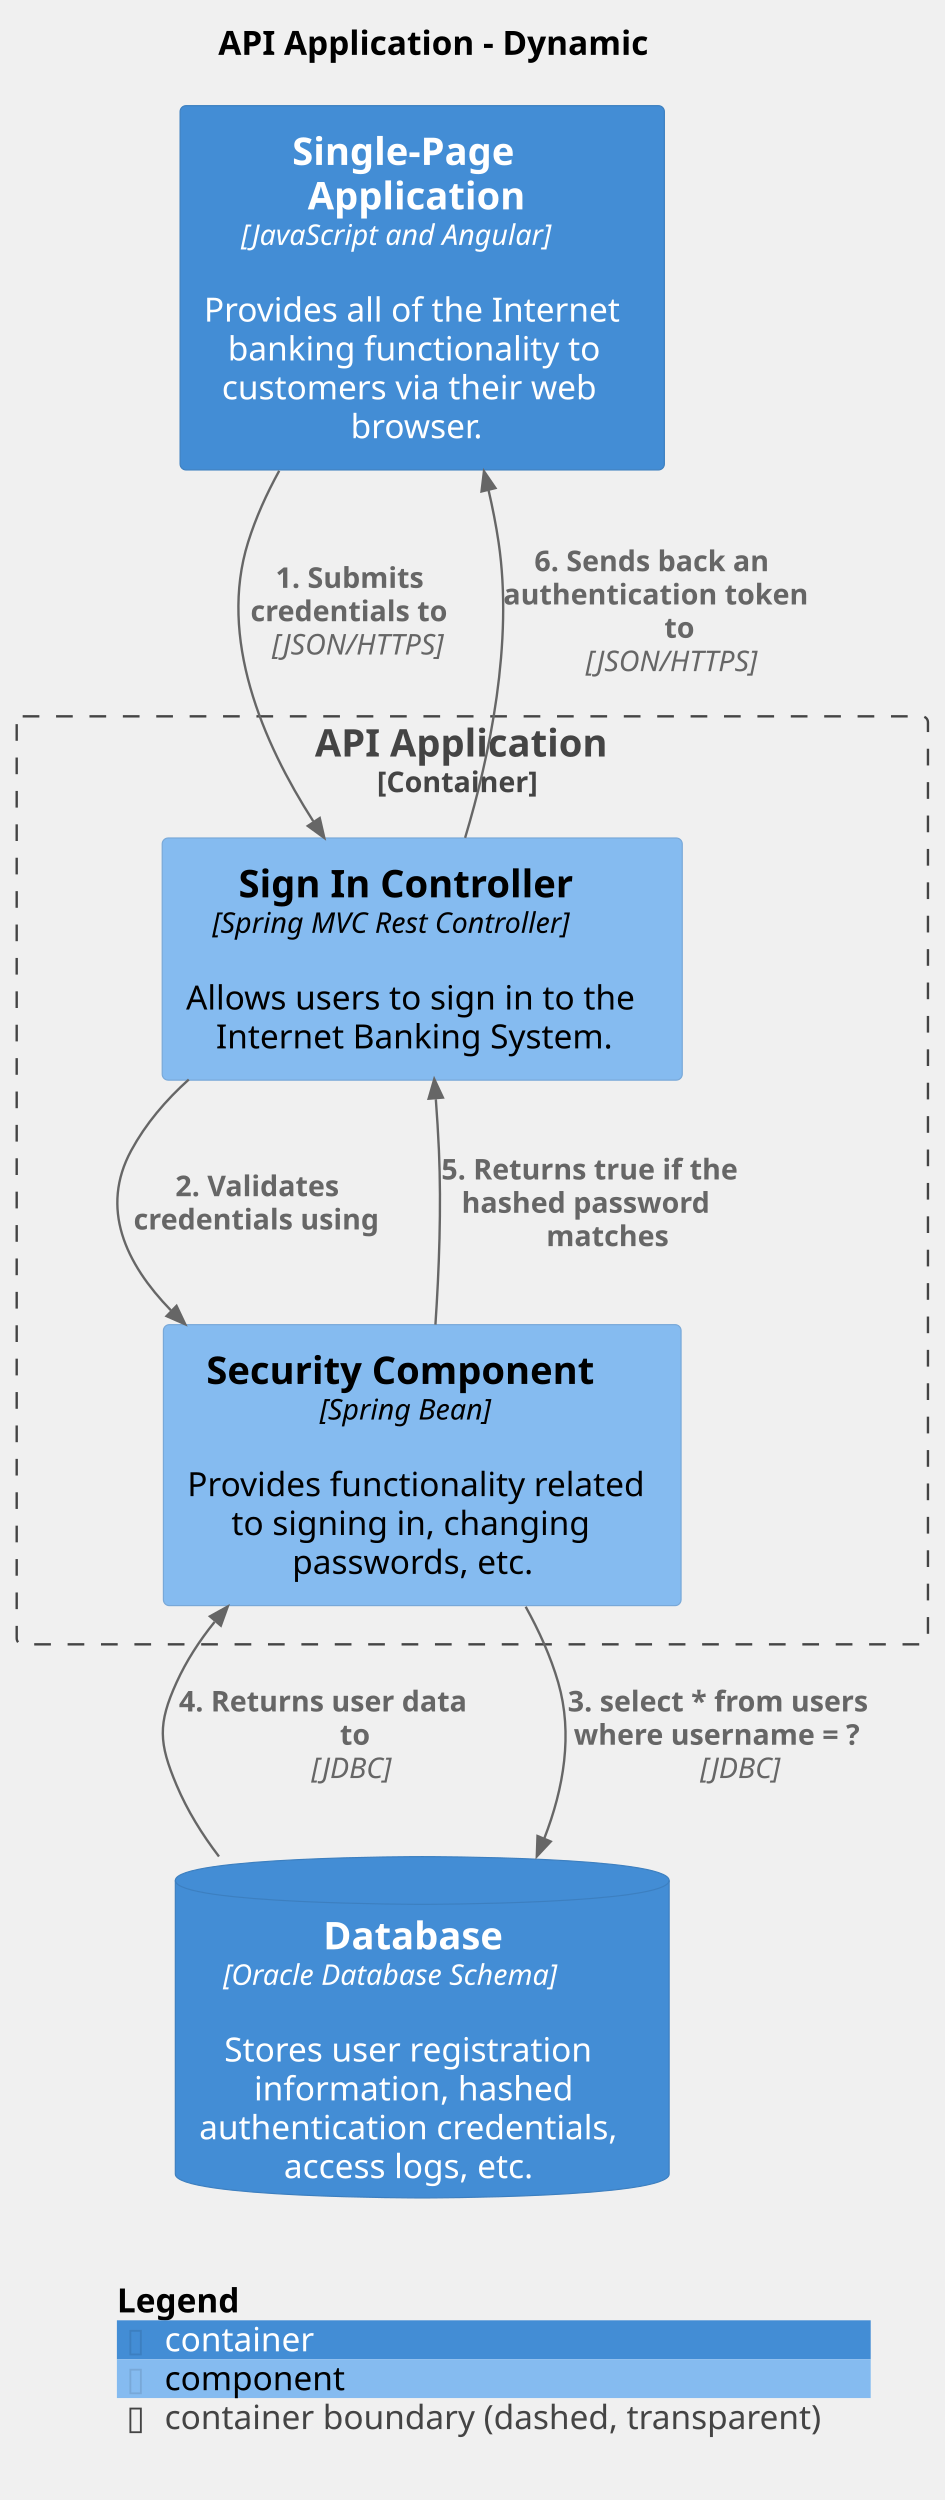
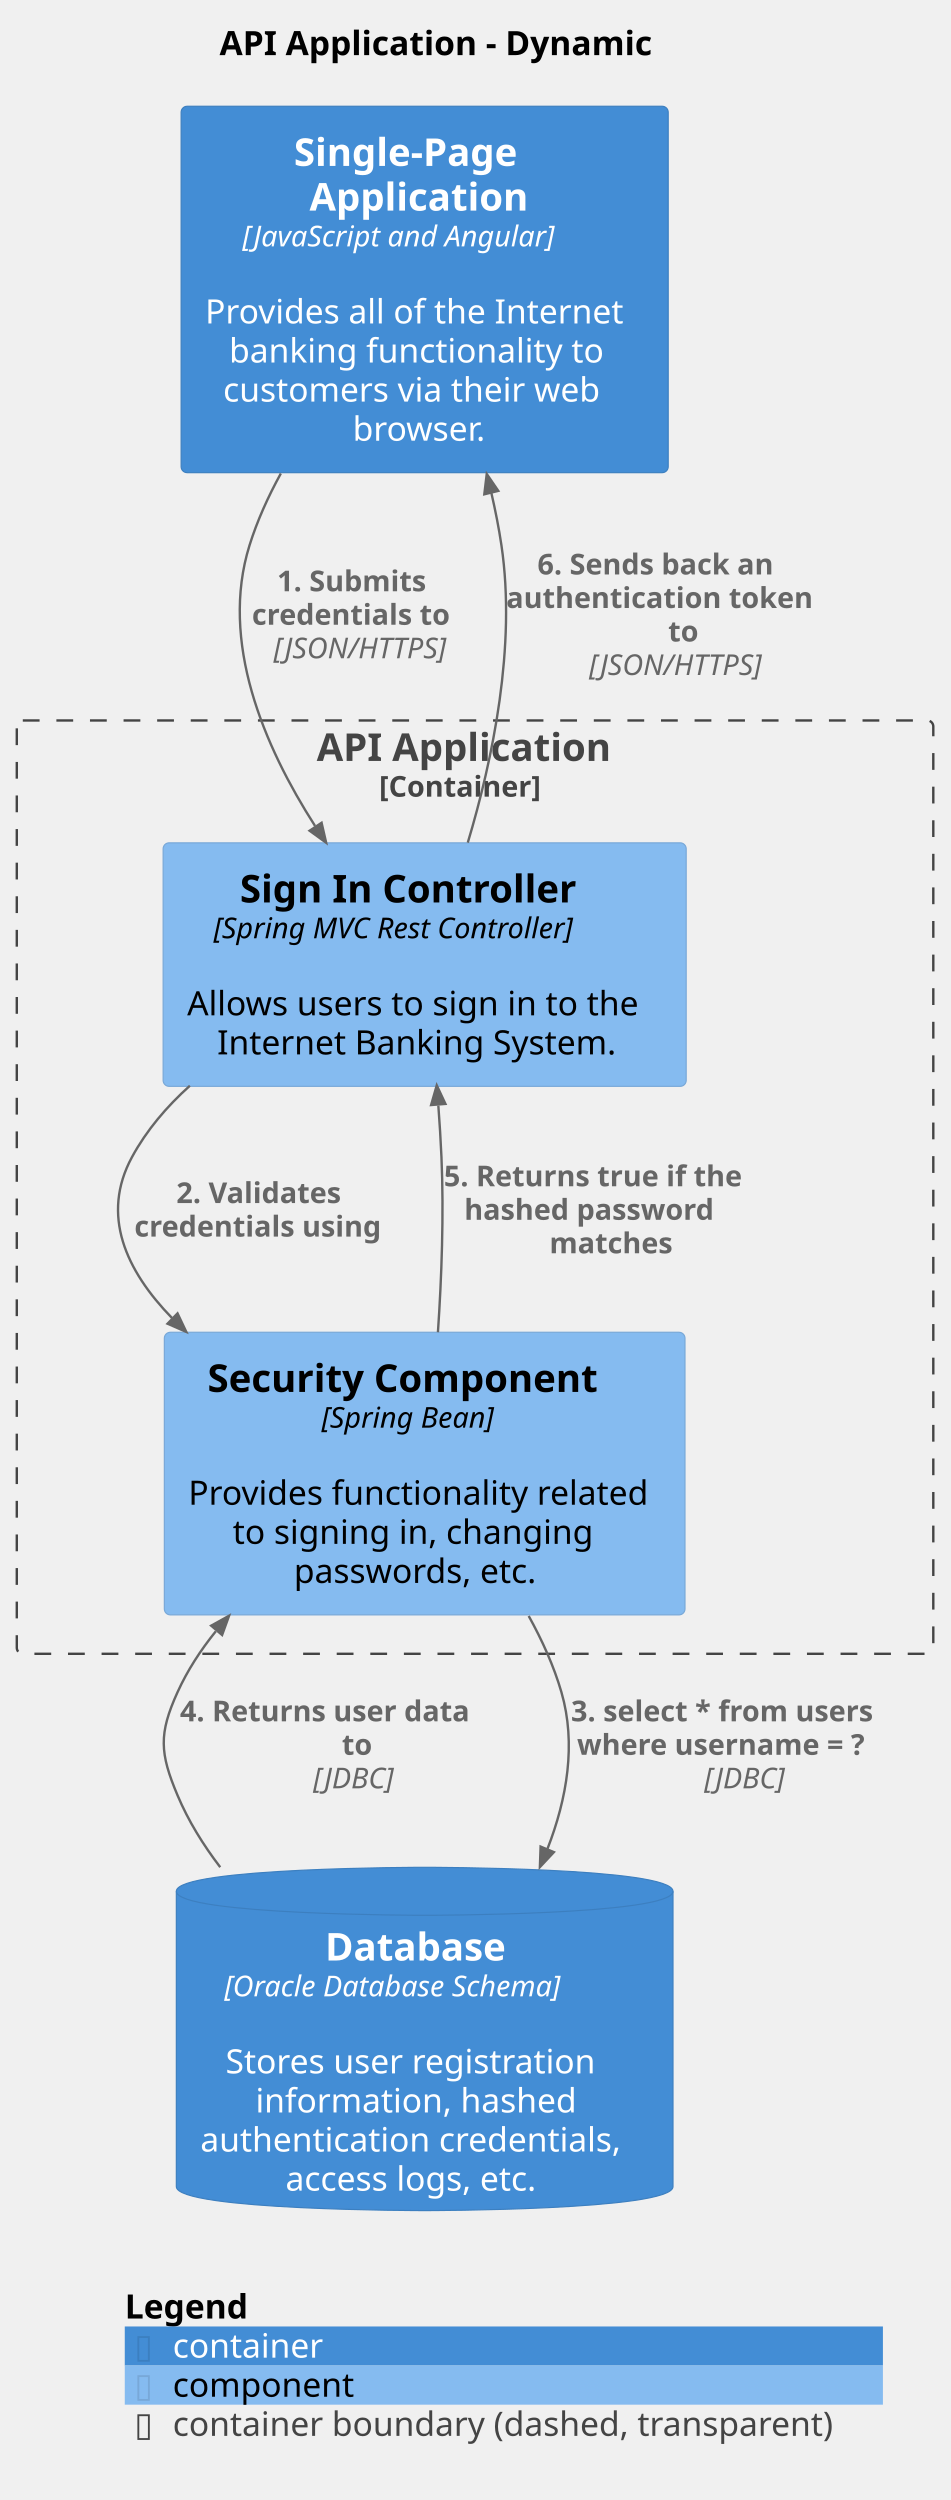
- <svg xmlns="http://www.w3.org/2000/svg" contentStyleType="text/css" height="1048px" preserveAspectRatio="none" style="width:396px;height:1048px;background:#FFFFFF;" version="1.1" viewBox="0 0 396 1048" width="396px" zoomAndPan="magnify">
+ <svg xmlns="http://www.w3.org/2000/svg" contentStyleType="text/css" height="1042px" preserveAspectRatio="none" style="width:396px;height:1042px;background:#FFFFFF;" version="1.1" viewBox="0 0 396 1042" width="396px" zoomAndPan="magnify">
  <defs />
  <g>
    <rect fill="none" height="26.297" id="_title" style="stroke:none;stroke-width:1.0;" width="209" x="86.5" y="5" />
    <text fill="#000000" font-family="sans-serif" font-size="14" font-weight="bold" lengthAdjust="spacing" textLength="199" x="91.5" y="22.995">API Application - Dynamic</text>
    <g id="cluster_InternetBankingSystem.APIApplication_boundary">
      <rect fill="none" height="389" rx="2.5" ry="2.5" style="stroke:#444444;stroke-width:1.0;stroke-dasharray:7.0,7.0;" width="382" x="7" y="300.297" />
      <text fill="#444444" font-family="sans-serif" font-size="16" font-weight="bold" lengthAdjust="spacing" textLength="132" x="132" y="317.148">API Application</text>
      <text fill="#444444" font-family="sans-serif" font-size="12" font-weight="bold" lengthAdjust="spacing" textLength="80" x="158" y="332.06">[Container]</text>
    </g>
    <g id="elem_InternetBankingSystem.APIApplication.SignInController">
      <rect fill="#85BBF0" height="101.484" rx="2.5" ry="2.5" style="stroke:#78A8D8;stroke-width:0.5;" width="218" x="68" y="351.297" />
      <text fill="#000000" font-family="sans-serif" font-size="16" font-weight="bold" lengthAdjust="spacing" textLength="154" x="100" y="376.148">Sign In Controller</text>
      <text fill="#000000" font-family="sans-serif" font-size="12" font-style="italic" lengthAdjust="spacing" textLength="176" x="89" y="391.06">[Spring MVC Rest Controller]</text>
      <text fill="#000000" font-family="sans-serif" font-size="14" lengthAdjust="spacing" textLength="4" x="175" y="406.886"> </text>
      <text fill="#000000" font-family="sans-serif" font-size="14" lengthAdjust="spacing" textLength="198" x="78" y="423.183">Allows users to sign in to the</text>
      <text fill="#000000" font-family="sans-serif" font-size="14" lengthAdjust="spacing" textLength="173" x="90.5" y="439.479">Internet Banking System.</text>
    </g>
    <g id="elem_InternetBankingSystem.APIApplication.SecurityComponent">
      <rect fill="#85BBF0" height="117.781" rx="2.5" ry="2.5" style="stroke:#78A8D8;stroke-width:0.5;" width="217" x="68.5" y="555.297" />
      <text fill="#000000" font-family="sans-serif" font-size="16" font-weight="bold" lengthAdjust="spacing" textLength="181" x="86.5" y="580.148">Security Component</text>
      <text fill="#000000" font-family="sans-serif" font-size="12" font-style="italic" lengthAdjust="spacing" textLength="86" x="134" y="595.061">[Spring Bean]</text>
      <text fill="#000000" font-family="sans-serif" font-size="14" lengthAdjust="spacing" textLength="4" x="175" y="610.886"> </text>
      <text fill="#000000" font-family="sans-serif" font-size="14" lengthAdjust="spacing" textLength="197" x="78.5" y="627.183">Provides functionality related</text>
      <text fill="#000000" font-family="sans-serif" font-size="14" lengthAdjust="spacing" textLength="156" x="97" y="643.48">to signing in, changing</text>
      <text fill="#000000" font-family="sans-serif" font-size="14" lengthAdjust="spacing" textLength="109" x="122.5" y="659.776">passwords, etc.</text>
    </g>
    <g id="elem_InternetBankingSystem.Database">
      <path d="M73.5,788.297 C73.5,778.297 177,778.297 177,778.297 C177,778.297 280.5,778.297 280.5,788.297 L280.5,911.375 C280.5,921.375 177,921.375 177,921.375 C177,921.375 73.5,921.375 73.5,911.375 L73.5,788.297 " fill="#438DD5" style="stroke:#3C7FC0;stroke-width:0.5;" />
      <path d="M73.5,788.297 C73.5,798.297 177,798.297 177,798.297 C177,798.297 280.5,798.297 280.5,788.297 " fill="none" style="stroke:#3C7FC0;stroke-width:0.5;" />
      <text fill="#FFFFFF" font-family="sans-serif" font-size="16" font-weight="bold" lengthAdjust="spacing" textLength="83" x="135.5" y="817.148">Database</text>
      <text fill="#FFFFFF" font-family="sans-serif" font-size="12" font-style="italic" lengthAdjust="spacing" textLength="167" x="93.5" y="832.061">[Oracle Database Schema]</text>
      <text fill="#FFFFFF" font-family="sans-serif" font-size="14" lengthAdjust="spacing" textLength="4" x="175" y="847.886"> </text>
      <text fill="#FFFFFF" font-family="sans-serif" font-size="14" lengthAdjust="spacing" textLength="162" x="94" y="864.183">Stores user registration</text>
      <text fill="#FFFFFF" font-family="sans-serif" font-size="14" lengthAdjust="spacing" textLength="137" x="106.5" y="880.48">information, hashed</text>
      <text fill="#FFFFFF" font-family="sans-serif" font-size="14" lengthAdjust="spacing" textLength="183" x="83.5" y="896.776">authentication credentials,</text>
      <text fill="#FFFFFF" font-family="sans-serif" font-size="14" lengthAdjust="spacing" textLength="116" x="119" y="913.073">access logs, etc.</text>
    </g>
    <g id="elem_InternetBankingSystem.SinglePageApplication">
      <rect fill="#438DD5" height="152.703" rx="2.5" ry="2.5" style="stroke:#3C7FC0;stroke-width:0.5;" width="203" x="75.5" y="44.297" />
      <text fill="#FFFFFF" font-family="sans-serif" font-size="16" font-weight="bold" lengthAdjust="spacing" textLength="103" x="122.5" y="69.148">Single-Page</text>
      <text fill="#FFFFFF" font-family="sans-serif" font-size="16" font-weight="bold" lengthAdjust="spacing" textLength="96" x="129" y="87.773">Application</text>
      <text fill="#FFFFFF" font-family="sans-serif" font-size="12" font-style="italic" lengthAdjust="spacing" textLength="152" x="101" y="102.686">[JavaScript and Angular]</text>
      <text fill="#FFFFFF" font-family="sans-serif" font-size="14" lengthAdjust="spacing" textLength="4" x="175" y="118.511"> </text>
      <text fill="#FFFFFF" font-family="sans-serif" font-size="14" lengthAdjust="spacing" textLength="179" x="85.5" y="134.808">Provides all of the Internet</text>
      <text fill="#FFFFFF" font-family="sans-serif" font-size="14" lengthAdjust="spacing" textLength="159" x="95.5" y="151.105">banking functionality to</text>
      <text fill="#FFFFFF" font-family="sans-serif" font-size="14" lengthAdjust="spacing" textLength="164" x="93" y="167.401">customers via their web</text>
      <text fill="#FFFFFF" font-family="sans-serif" font-size="14" lengthAdjust="spacing" textLength="60" x="147" y="183.698">browser.</text>
    </g>
    <g id="link_InternetBankingSystem.SinglePageApplication_InternetBankingSystem.APIApplication.SignInController">
      <path d="M117.05,197.347 C111.74,207.007 107.19,217.087 104,227.297 C91.5,267.337 109.89,310.847 131.33,344.277 " fill="none" id="InternetBankingSystem.SinglePageApplication-to-InternetBankingSystem.APIApplication.SignInController" style="stroke:#666666;stroke-width:1.0;" />
      <polygon fill="#666666" points="135.95,351.257,134.037,342.93,129.034,346.241,135.95,351.257" style="stroke:#666666;stroke-width:1.0;" />
      <text fill="#666666" font-family="sans-serif" font-size="12" font-weight="bold" lengthAdjust="spacing" textLength="74" x="115.5" y="246.435">1. Submits</text>
      <text fill="#666666" font-family="sans-serif" font-size="12" font-weight="bold" lengthAdjust="spacing" textLength="99" x="105" y="260.404">credentials to</text>
      <text fill="#666666" font-family="sans-serif" font-size="12" font-style="italic" lengthAdjust="spacing" textLength="81" x="114" y="274.373">[JSON/HTTPS]</text>
    </g>
    <g id="link_InternetBankingSystem.APIApplication.SignInController_InternetBankingSystem.SinglePageApplication">
      <path d="M194.97,351.217 C205.35,316.597 215.22,269.257 209,227.297 C207.94,220.137 206.49,212.787 204.8,205.467 " fill="none" id="InternetBankingSystem.APIApplication.SignInController-to-InternetBankingSystem.SinglePageApplication" style="stroke:#666666;stroke-width:1.0;" />
      <polygon fill="#666666" points="202.87,197.537,201.856,206.02,207.684,204.595,202.87,197.537" style="stroke:#666666;stroke-width:1.0;" />
      <text fill="#666666" font-family="sans-serif" font-size="12" font-weight="bold" lengthAdjust="spacing" textLength="120" x="224" y="239.435">6. Sends back an</text>
      <text fill="#666666" font-family="sans-serif" font-size="12" font-weight="bold" lengthAdjust="spacing" textLength="150" x="211" y="253.404">authentication token</text>
      <text fill="#666666" font-family="sans-serif" font-size="12" font-weight="bold" lengthAdjust="spacing" textLength="15" x="278.5" y="267.373">to</text>
      <text fill="#666666" font-family="sans-serif" font-size="12" font-style="italic" lengthAdjust="spacing" textLength="81" x="245.5" y="281.342">[JSON/HTTPS]</text>
    </g>
    <g id="link_InternetBankingSystem.APIApplication.SignInController_InternetBankingSystem.APIApplication.SecurityComponent">
      <path d="M79.13,452.537 C69.51,461.187 61.08,471.077 55,482.297 C41.93,506.417 52.38,529.487 71.69,549.347 " fill="none" id="InternetBankingSystem.APIApplication.SignInController-to-InternetBankingSystem.APIApplication.SecurityComponent" style="stroke:#666666;stroke-width:1.0;" />
      <polygon fill="#666666" points="77.65,555.137,73.997,547.413,69.819,551.72,77.65,555.137" style="stroke:#666666;stroke-width:1.0;" />
      <text fill="#666666" font-family="sans-serif" font-size="12" font-weight="bold" lengthAdjust="spacing" textLength="84" x="73.5" y="501.435">2. Validates</text>
      <text fill="#666666" font-family="sans-serif" font-size="12" font-weight="bold" lengthAdjust="spacing" textLength="123" x="56" y="515.404">credentials using</text>
    </g>
    <g id="link_InternetBankingSystem.APIApplication.SecurityComponent_InternetBankingSystem.APIApplication.SignInController">
      <path d="M182.53,555.267 C184.06,532.517 185.05,506.187 184,482.297 C183.69,475.337 183.24,468.037 182.7,460.807 " fill="none" id="InternetBankingSystem.APIApplication.SecurityComponent-to-InternetBankingSystem.APIApplication.SignInController" style="stroke:#666666;stroke-width:1.0;" />
      <polygon fill="#666666" points="182.04,452.367,179.678,460.578,185.66,460.106,182.04,452.367" style="stroke:#666666;stroke-width:1.0;" />
      <text fill="#666666" font-family="sans-serif" font-size="12" font-weight="bold" lengthAdjust="spacing" textLength="148" x="185" y="494.435">5. Returns true if the</text>
      <text fill="#666666" font-family="sans-serif" font-size="12" font-weight="bold" lengthAdjust="spacing" textLength="127" x="193.5" y="508.404">hashed password</text>
      <text fill="#666666" font-family="sans-serif" font-size="12" font-weight="bold" lengthAdjust="spacing" textLength="60" x="229" y="522.373">matches</text>
    </g>
    <g id="link_InternetBankingSystem.APIApplication.SecurityComponent_InternetBankingSystem.Database">
      <path d="M220.36,673.537 C225.98,683.677 230.86,694.457 234,705.297 C240.25,726.847 236.32,749.657 228.19,770.587 " fill="none" id="InternetBankingSystem.APIApplication.SecurityComponent-to-InternetBankingSystem.Database" style="stroke:#666666;stroke-width:1.0;" />
      <polygon fill="#666666" points="225.02,778.207,230.862,771.972,225.322,769.668,225.02,778.207" style="stroke:#666666;stroke-width:1.0;" />
      <text fill="#666666" font-family="sans-serif" font-size="12" font-weight="bold" lengthAdjust="spacing" textLength="150" x="238" y="717.436">3. select * from users</text>
      <text fill="#666666" font-family="sans-serif" font-size="12" font-weight="bold" lengthAdjust="spacing" textLength="145" x="240.5" y="731.404">where username = ?</text>
      <text fill="#666666" font-family="sans-serif" font-size="12" font-style="italic" lengthAdjust="spacing" textLength="39" x="293.5" y="745.373">[JDBC]</text>
    </g>
    <g id="link_InternetBankingSystem.Database_InternetBankingSystem.APIApplication.SecurityComponent">
      <path d="M91.79,778.247 C84.65,768.917 78.46,758.887 74,748.297 C66.58,730.687 66.1,722.697 74,705.297 C78.1,696.257 83.61,687.777 89.96,679.907 " fill="none" id="InternetBankingSystem.Database-to-InternetBankingSystem.APIApplication.SecurityComponent" style="stroke:#666666;stroke-width:1.0;" />
      <polygon fill="#666666" points="95.48,673.437,88.008,677.58,92.575,681.472,95.48,673.437" style="stroke:#666666;stroke-width:1.0;" />
      <text fill="#666666" font-family="sans-serif" font-size="12" font-weight="bold" lengthAdjust="spacing" textLength="146" x="75" y="717.436">4. Returns user data</text>
      <text fill="#666666" font-family="sans-serif" font-size="12" font-weight="bold" lengthAdjust="spacing" textLength="15" x="142.5" y="731.404">to</text>
      <text fill="#666666" font-family="sans-serif" font-size="12" font-style="italic" lengthAdjust="spacing" textLength="39" x="130.5" y="745.373">[JDBC]</text>
    </g>
-     <rect fill="none" height="79.188" id="_legend" rx="7.5" ry="7.5" style="stroke:none;stroke-width:1.0;" width="326" x="44" y="949.375" />
-     <rect fill="none" height="16.297" style="stroke:none;stroke-width:1.0;" width="316" x="49" y="956.375" />
-     <text fill="#000000" font-family="sans-serif" font-size="14" font-weight="bold" lengthAdjust="spacing" textLength="59" x="49" y="969.37">Legend</text>
-     <text fill="#FFFFFF" font-family="sans-serif" font-size="14" lengthAdjust="spacing" textLength="4" x="108" y="969.37"> </text>
-     <rect fill="#438DD5" height="16.297" style="stroke:none;stroke-width:1.0;" width="316" x="49" y="972.672" />
-     <text fill="#3C7FC0" font-family="sans-serif" font-size="14" lengthAdjust="spacing" textLength="8" x="53" y="985.667">▯</text>
-     <text fill="#FFFFFF" font-family="sans-serif" font-size="14" lengthAdjust="spacing" textLength="4" x="61" y="985.667"> </text>
-     <text fill="#FFFFFF" font-family="sans-serif" font-size="14" lengthAdjust="spacing" textLength="65" x="69" y="985.667">container</text>
-     <text fill="#FFFFFF" font-family="sans-serif" font-size="14" lengthAdjust="spacing" textLength="4" x="138" y="985.667"> </text>
-     <rect fill="#85BBF0" height="16.297" style="stroke:none;stroke-width:1.0;" width="316" x="49" y="988.969" />
-     <text fill="#78A8D8" font-family="sans-serif" font-size="14" lengthAdjust="spacing" textLength="8" x="53" y="1001.964">▯</text>
-     <text fill="#FFFFFF" font-family="sans-serif" font-size="14" lengthAdjust="spacing" textLength="4" x="61" y="1001.964"> </text>
-     <text fill="#000000" font-family="sans-serif" font-size="14" lengthAdjust="spacing" textLength="80" x="69" y="1001.964">component</text>
-     <text fill="#FFFFFF" font-family="sans-serif" font-size="14" lengthAdjust="spacing" textLength="4" x="153" y="1001.964"> </text>
-     <rect fill="none" height="16.297" style="stroke:none;stroke-width:1.0;" width="316" x="49" y="1005.266" />
-     <text fill="#444444" font-family="sans-serif" font-size="14" lengthAdjust="spacing" textLength="8" x="53" y="1018.261">▯</text>
-     <text fill="#FFFFFF" font-family="sans-serif" font-size="14" lengthAdjust="spacing" textLength="4" x="61" y="1018.261"> </text>
-     <text fill="#444444" font-family="sans-serif" font-size="14" lengthAdjust="spacing" textLength="288" x="69" y="1018.261">container boundary (dashed, transparent)</text>
-     <text fill="#FFFFFF" font-family="sans-serif" font-size="14" lengthAdjust="spacing" textLength="4" x="361" y="1018.261"> </text>
-     <line style="stroke:none;stroke-width:1.0;" x1="49" x2="365" y1="956.375" y2="956.375" />
-     <line style="stroke:none;stroke-width:1.0;" x1="49" x2="365" y1="972.672" y2="972.672" />
-     <line style="stroke:none;stroke-width:1.0;" x1="49" x2="365" y1="988.969" y2="988.969" />
-     <line style="stroke:none;stroke-width:1.0;" x1="49" x2="365" y1="1005.266" y2="1005.266" />
-     <line style="stroke:none;stroke-width:1.0;" x1="49" x2="365" y1="1021.562" y2="1021.562" />
-     <line style="stroke:none;stroke-width:1.0;" x1="49" x2="49" y1="956.375" y2="1021.562" />
-     <line style="stroke:none;stroke-width:1.0;" x1="365" x2="365" y1="956.375" y2="1021.562" />
+     <rect fill="none" height="81.188" id="_legend" rx="7.5" ry="7.5" style="stroke:none;stroke-width:1.0;" width="328" x="46" y="945.375" />
+     <rect fill="none" height="16.297" style="stroke:none;stroke-width:1.0;" width="316" x="52" y="953.375" />
+     <text fill="#000000" font-family="sans-serif" font-size="14" font-weight="bold" lengthAdjust="spacing" textLength="59" x="52" y="966.37">Legend</text>
+     <text fill="#FFFFFF" font-family="sans-serif" font-size="14" lengthAdjust="spacing" textLength="4" x="111" y="966.37"> </text>
+     <rect fill="#438DD5" height="16.297" style="stroke:none;stroke-width:1.0;" width="316" x="52" y="969.672" />
+     <text fill="#3C7FC0" font-family="sans-serif" font-size="14" lengthAdjust="spacing" textLength="8" x="56" y="982.667">▯</text>
+     <text fill="#FFFFFF" font-family="sans-serif" font-size="14" lengthAdjust="spacing" textLength="4" x="64" y="982.667"> </text>
+     <text fill="#FFFFFF" font-family="sans-serif" font-size="14" lengthAdjust="spacing" textLength="65" x="72" y="982.667">container</text>
+     <text fill="#FFFFFF" font-family="sans-serif" font-size="14" lengthAdjust="spacing" textLength="4" x="141" y="982.667"> </text>
+     <rect fill="#85BBF0" height="16.297" style="stroke:none;stroke-width:1.0;" width="316" x="52" y="985.969" />
+     <text fill="#78A8D8" font-family="sans-serif" font-size="14" lengthAdjust="spacing" textLength="8" x="56" y="998.964">▯</text>
+     <text fill="#FFFFFF" font-family="sans-serif" font-size="14" lengthAdjust="spacing" textLength="4" x="64" y="998.964"> </text>
+     <text fill="#000000" font-family="sans-serif" font-size="14" lengthAdjust="spacing" textLength="80" x="72" y="998.964">component</text>
+     <text fill="#FFFFFF" font-family="sans-serif" font-size="14" lengthAdjust="spacing" textLength="4" x="156" y="998.964"> </text>
+     <rect fill="none" height="16.297" style="stroke:none;stroke-width:1.0;" width="316" x="52" y="1002.266" />
+     <text fill="#444444" font-family="sans-serif" font-size="14" lengthAdjust="spacing" textLength="8" x="56" y="1015.261">▯</text>
+     <text fill="#FFFFFF" font-family="sans-serif" font-size="14" lengthAdjust="spacing" textLength="4" x="64" y="1015.261"> </text>
+     <text fill="#444444" font-family="sans-serif" font-size="14" lengthAdjust="spacing" textLength="288" x="72" y="1015.261">container boundary (dashed, transparent)</text>
+     <text fill="#FFFFFF" font-family="sans-serif" font-size="14" lengthAdjust="spacing" textLength="4" x="364" y="1015.261"> </text>
+     <line style="stroke:none;stroke-width:1.0;" x1="52" x2="368" y1="953.375" y2="953.375" />
+     <line style="stroke:none;stroke-width:1.0;" x1="52" x2="368" y1="969.672" y2="969.672" />
+     <line style="stroke:none;stroke-width:1.0;" x1="52" x2="368" y1="985.969" y2="985.969" />
+     <line style="stroke:none;stroke-width:1.0;" x1="52" x2="368" y1="1002.266" y2="1002.266" />
+     <line style="stroke:none;stroke-width:1.0;" x1="52" x2="368" y1="1018.562" y2="1018.562" />
+     <line style="stroke:none;stroke-width:1.0;" x1="52" x2="52" y1="953.375" y2="1018.562" />
+     <line style="stroke:none;stroke-width:1.0;" x1="368" x2="368" y1="953.375" y2="1018.562" />
  </g>
</svg>
